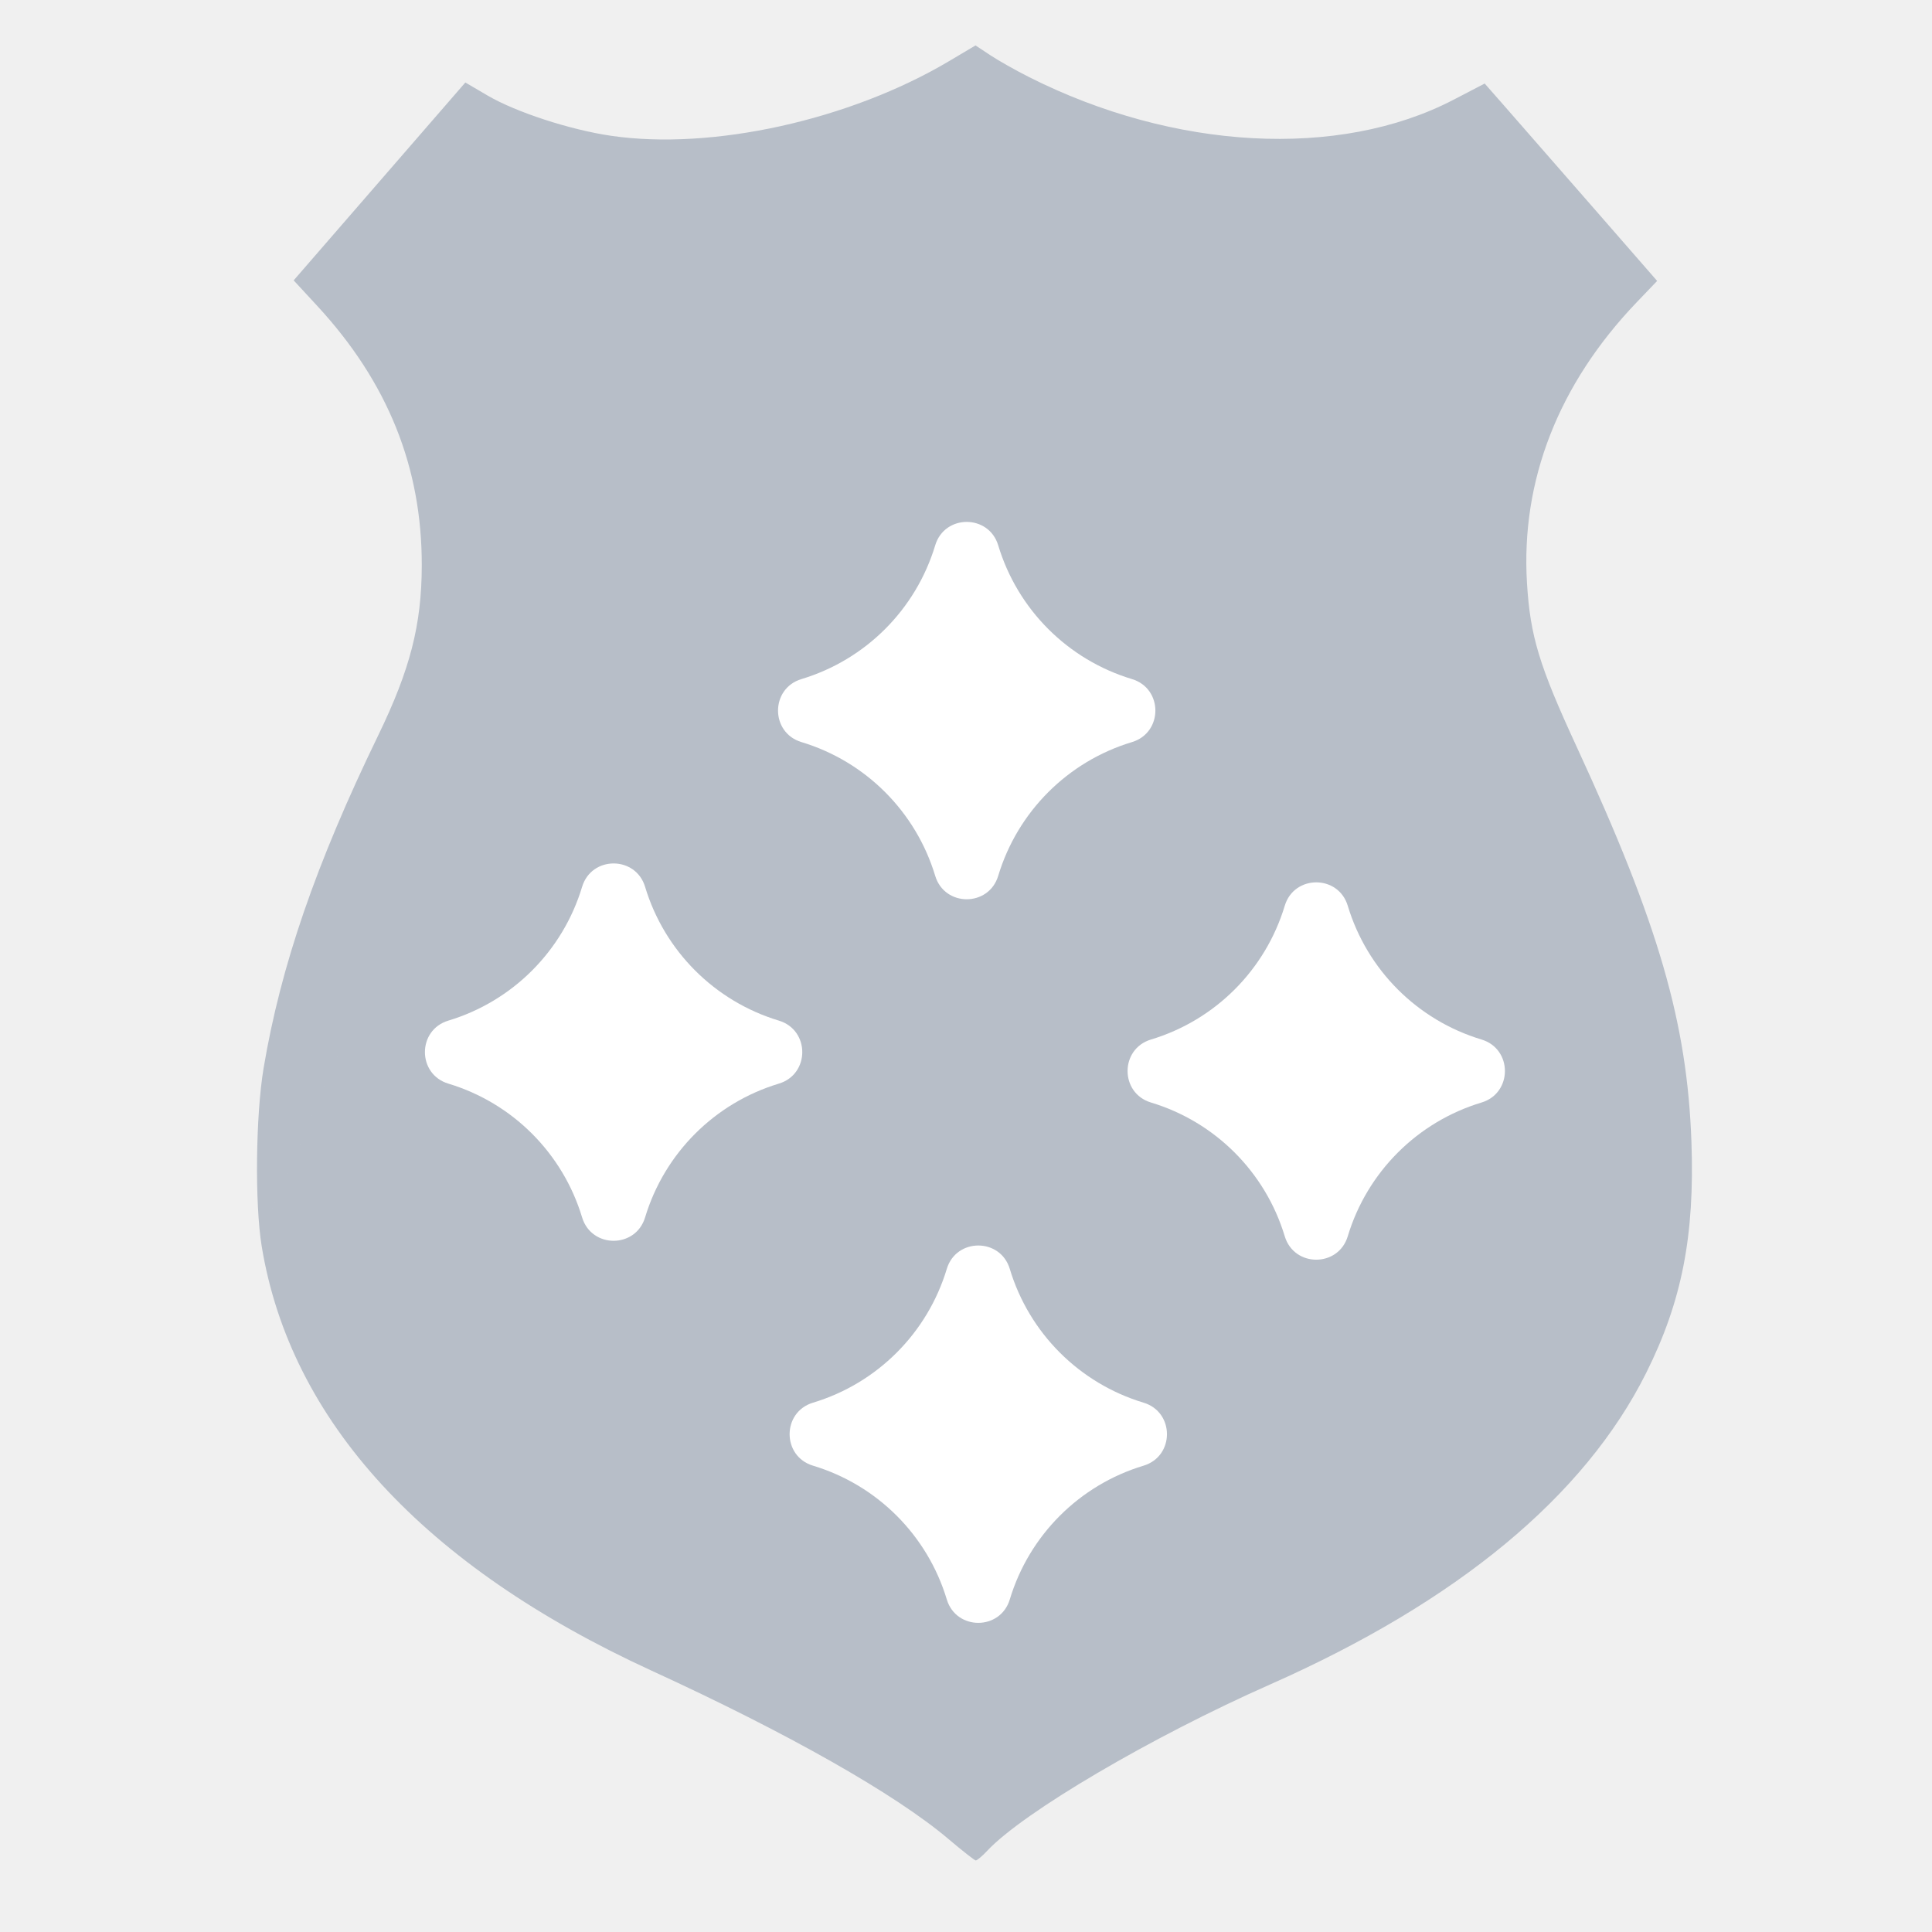
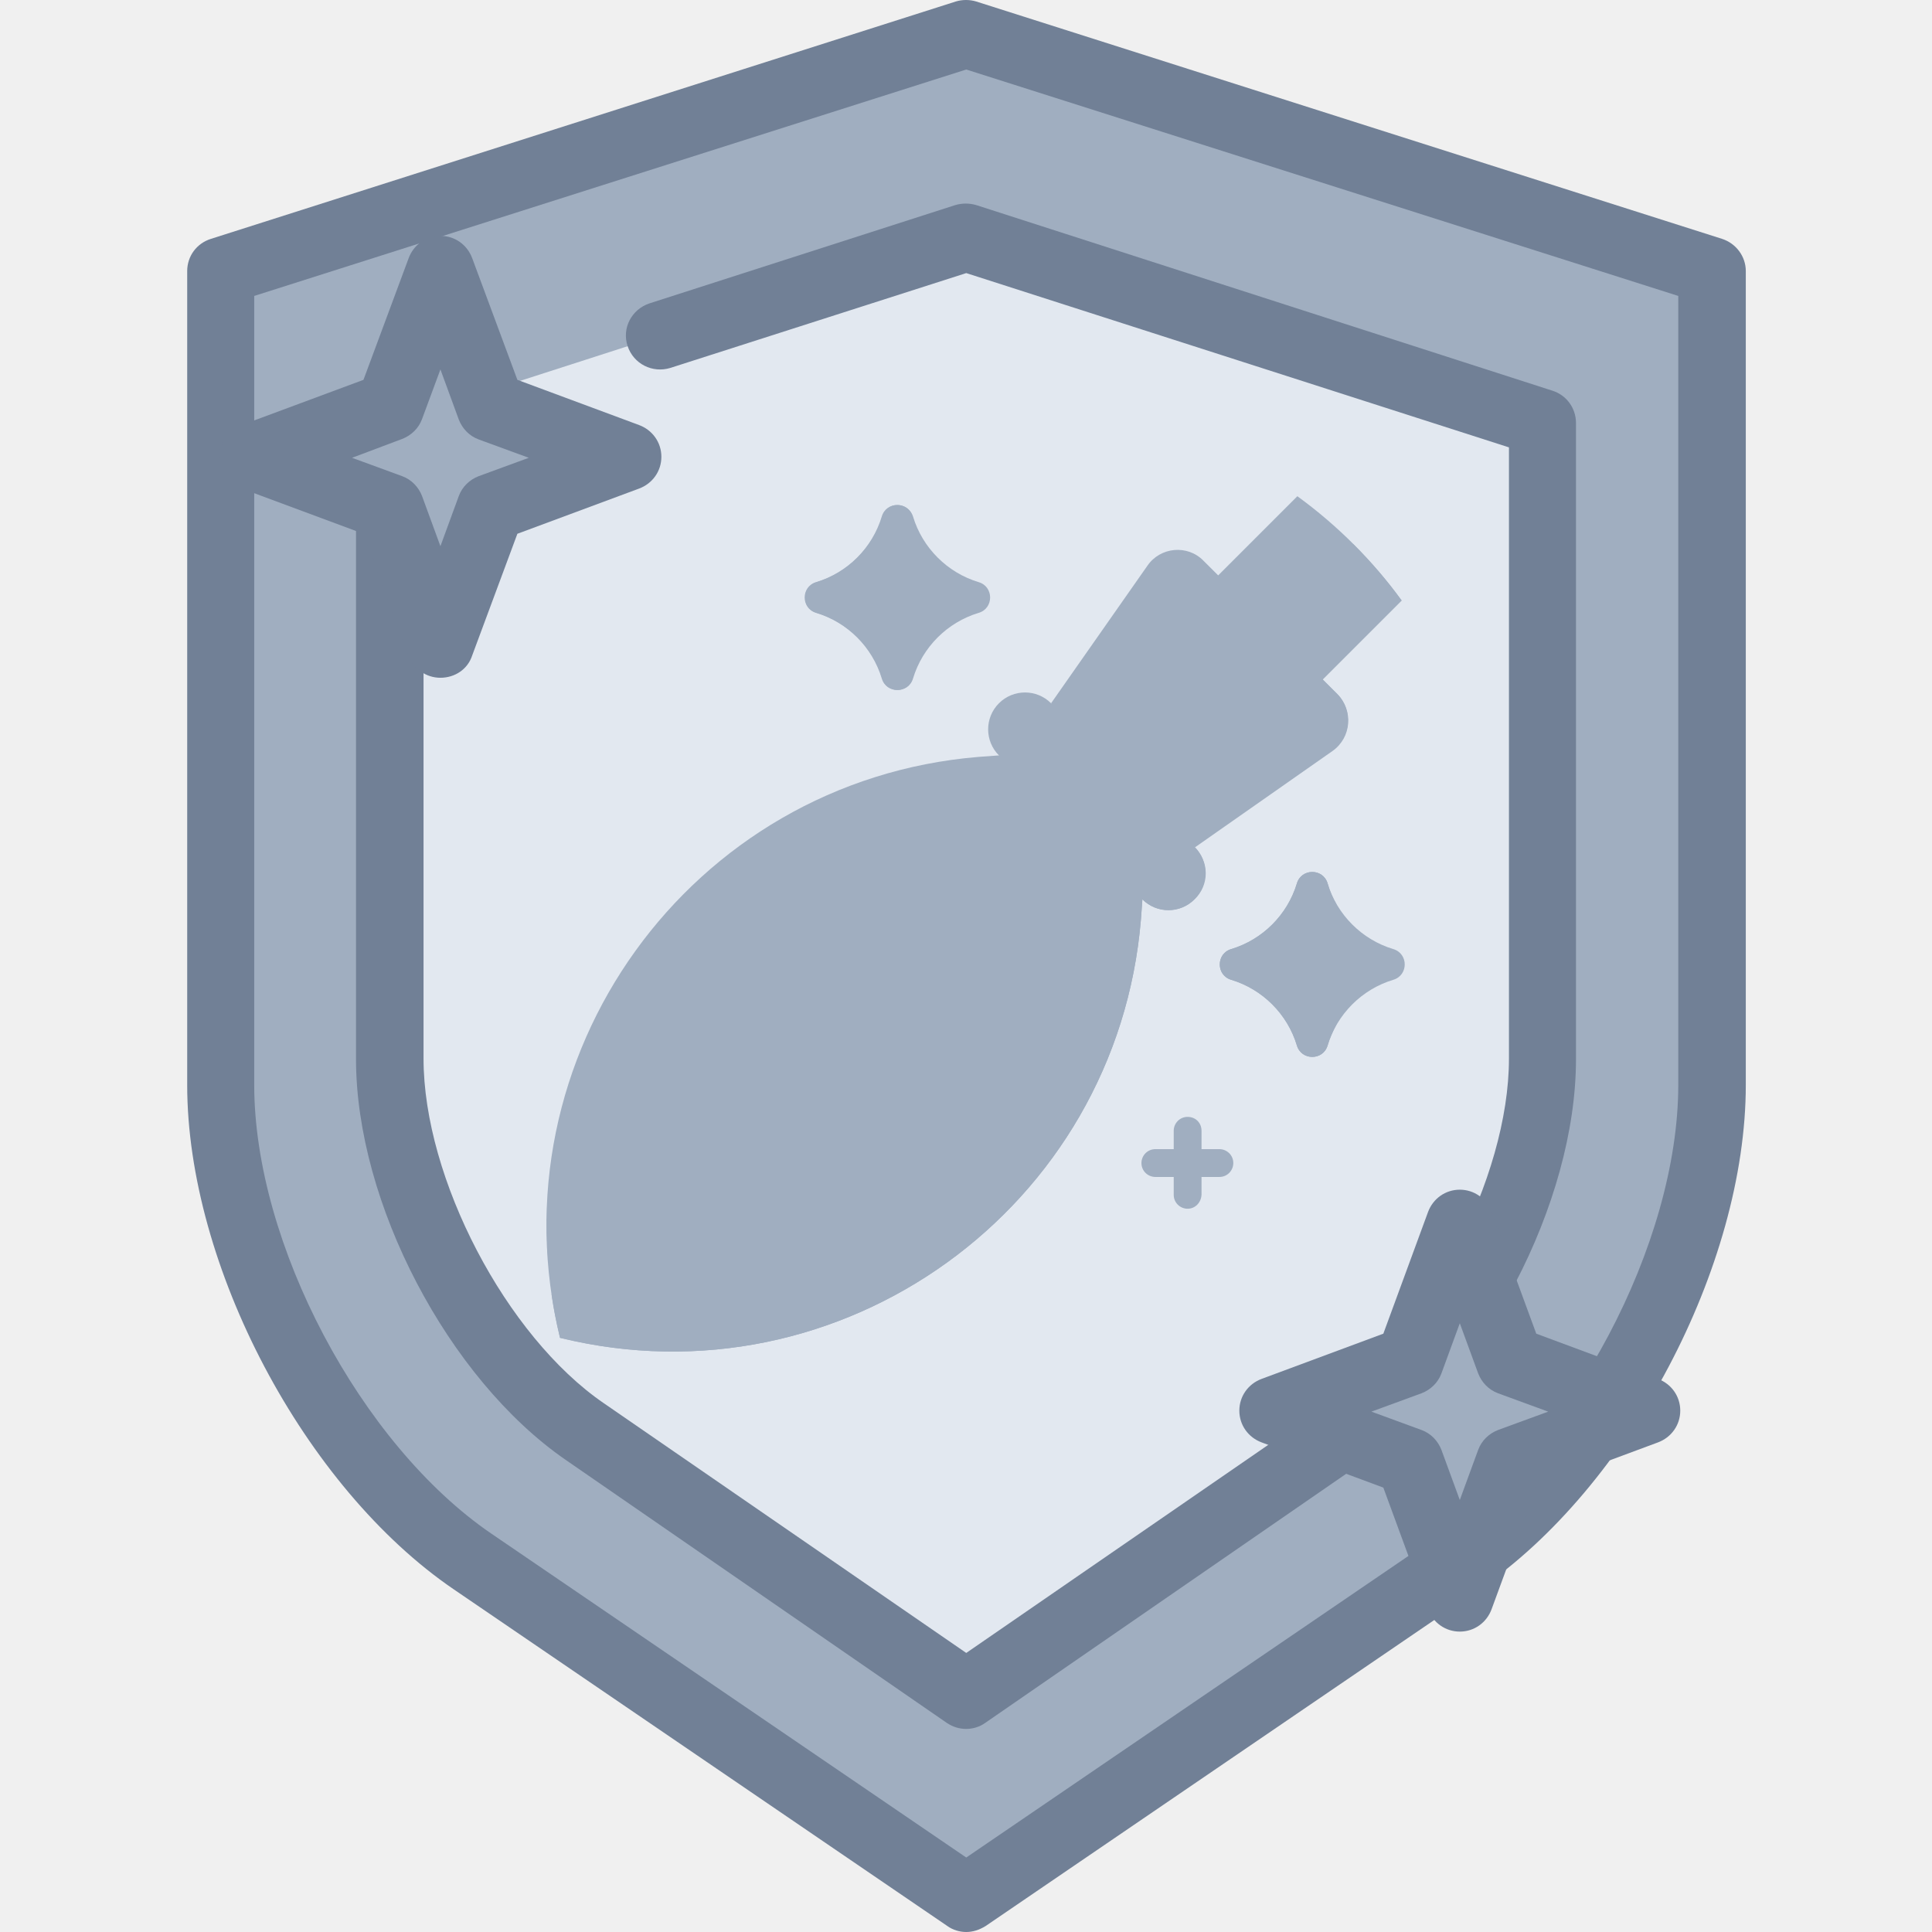
- <svg xmlns="http://www.w3.org/2000/svg" id="Capa_1" enable-background="new 0 0 512 512" height="512" viewBox="0 0 512 512" width="512" version="1.1">
-   <defs id="defs33" />
-   <path style="fill:#b7bec8;stroke-width:1.027" d="M 251.298,487.316 C 237.276,475.448 208.843,459.328 172.713,442.762 112.311,415.067 76.919,376.539 69.348,330.237 67.506,318.972 67.759,295.551 69.859,283.05 c 4.545,-27.065 13.882,-54.18 30.34,-88.105 8.494,-17.509 11.534,-29.325 11.576,-44.986 0.069,-26.105 -8.995,-48.642 -27.715,-68.908 l -6.236,-6.751 22.748,-26.219 22.748,-26.219 5.869,3.44 c 7.538,4.418 21.88,9.095 32.777,10.688 26.735,3.909 63.243,-4.161 89.565,-19.799 l 6.99,-4.153 3.907,2.586 c 2.149,1.422 6.748,4.02 10.22,5.772 38.528,19.449 82.256,21.8 112.527,6.052 l 8.28,-4.308 5.382,6.12 c 2.96,3.366 13.243,15.135 22.852,26.154 l 17.471,20.034 -5.41,5.651 c -20.72,21.64 -30.734,47.254 -29.085,74.388 0.857,14.096 3.211,21.857 13.157,43.387 21.733,47.042 29.304,73.106 30.427,104.757 0.881,24.843 -2.527,42.256 -11.973,61.165 -16.354,32.737 -50.039,60.648 -99.704,82.612 -31.432,13.901 -65.367,33.85 -74.922,44.044 -1.37,1.462 -2.757,2.626 -3.082,2.588 -0.325,-0.038 -3.597,-2.613 -7.269,-5.722 z M 119.049,210.061 c -85.502,201.293 -42.751,100.646 0,0 z" id="path4567" />
-   <path style="fill:#ffffff" d="m 348.821,233.831 c -3.551,0 -7.101,2.068 -8.348,6.203 -5.128,17.012 -18.438,30.322 -35.449,35.449 -8.271,2.493 -8.271,14.204 0,16.697 17.012,5.128 30.322,18.438 35.449,35.449 2.493,8.271 14.202,8.271 16.695,0 5.128,-17.012 18.438,-30.322 35.449,-35.449 8.271,-2.493 8.271,-14.204 0,-16.697 -17.012,-5.128 -30.322,-18.438 -35.449,-35.449 -1.246,-4.136 -4.797,-6.203 -8.348,-6.203 z" id="path18" />
-   <path style="fill:#ffffff" d="m 256.188,138.312 c -3.551,0 -7.101,2.068 -8.348,6.203 -5.128,17.012 -18.438,30.322 -35.449,35.449 -8.271,2.493 -8.271,14.204 0,16.697 17.012,5.128 30.322,18.438 35.449,35.449 2.493,8.271 14.202,8.271 16.695,0 5.128,-17.012 18.438,-30.322 35.449,-35.449 8.271,-2.493 8.271,-14.204 0,-16.697 -17.012,-5.128 -30.322,-18.438 -35.449,-35.449 -1.246,-4.136 -4.797,-6.203 -8.348,-6.203 z" id="path18-6" />
-   <path style="fill:#ffffff" d="m 259.257,330.07 c -3.551,0 -7.101,2.068 -8.348,6.203 -5.128,17.012 -18.438,30.322 -35.449,35.449 -8.271,2.493 -8.271,14.204 0,16.697 17.012,5.128 30.322,18.438 35.449,35.449 2.493,8.271 14.202,8.271 16.695,0 5.128,-17.012 18.438,-30.322 35.449,-35.449 8.271,-2.493 8.271,-14.204 0,-16.697 -17.012,-5.128 -30.322,-18.438 -35.449,-35.449 -1.246,-4.136 -4.797,-6.203 -8.348,-6.203 z" id="path18-7" />
-   <path style="fill:#ffffff" d="m 162.611,228.822 c -3.551,0 -7.101,2.068 -8.348,6.203 -5.128,17.012 -18.438,30.322 -35.449,35.449 -8.271,2.493 -8.271,14.204 0,16.697 17.012,5.128 30.322,18.438 35.449,35.449 2.493,8.271 14.202,8.271 16.695,0 5.128,-17.012 18.438,-30.322 35.449,-35.449 8.271,-2.493 8.271,-14.204 0,-16.697 -17.012,-5.128 -30.322,-18.438 -35.449,-35.449 -1.246,-4.136 -4.797,-6.203 -8.348,-6.203 z" id="path18-5" />
+ <svg xmlns="http://www.w3.org/2000/svg" version="1.1" id="Capa_1" x="0px" y="0px" viewBox="0 0 389.1 389.1" style="enable-background:new 0 0 389.1 389.1;" xml:space="preserve">
+   <defs id="defs99" />
+   <style type="text/css" id="style2">
+ 	.st0{fill:#B2B7FF;}
+ 	.st1{fill:#5661B3;}
+ 	.st2{fill:#FFFFFF;}
+ 	.st3{fill:#F6993F;}
+ 	.st4{fill:#6574CD;}
+ 	.st5{fill:#DE751F;}
+ 	.st6{fill:#30144A;}
+ 	.st7{fill:#BEC8F7;}
+ 	.st8{fill:#F9BA8F;}
+ 	.st9{fill:#FCAD6D;}
+ 	.st10{fill:#665364;}
+ 	.st11{fill:#543E5B;}
+ 	.st12{fill:#422953;}
+ 	.st13{fill:#F9D0B4;}
+ 	.st14{fill:#E9EFFF;}
+ 	.st15{fill:#DAE2FE;}
+ </style>
+   <path class="st0" d="M44.4,54.6L194.6,6.8l150.2,47.8v163.9c0,33.9-22.7,76.9-50.7,96l-99.4,67.8l-99.4-67.8  c-28-19.1-50.7-62.1-50.7-96L44.4,54.6L44.4,54.6z" id="path4" style="fill:#a0aec0;fill-opacity:1" />
+   <path class="st1" d="M194.6,389.1c-1.3,0-2.7-0.4-3.8-1.2l-99.4-67.8c-30.1-20.5-53.7-65.2-53.7-101.6V54.6c0-3,1.9-5.6,4.8-6.5  L192.5,0.3c1.3-0.4,2.8-0.4,4.1,0l150.2,47.8c2.8,0.9,4.8,3.5,4.8,6.5v163.9c0,36.5-23.6,81.1-53.7,101.6l-99.4,67.8  C197.2,388.7,195.9,389.1,194.6,389.1z M51.2,59.6v158.9c0,31.9,21.4,72.4,47.8,90.4l95.6,65.2l95.6-65.2  c26.3-18,47.8-58.5,47.8-90.4V59.6L194.6,14L51.2,59.6z" id="path6" style="fill:#718096;fill-opacity:1" />
+   <path class="st2" d="M133,67.6l61.6-19.8l116.1,37.4v128.1c0,26.5-17.6,60.1-39.2,75.1l-76.8,53l-76.8-53  c-21.7-14.9-39.2-48.6-39.2-75.1V85.1" id="path8" style="fill:#e2e8f0;fill-opacity:1" />
+   <path class="st1" d="M194.6,348.2c-1.4,0-2.7-0.4-3.9-1.2l-76.8-53c-23.6-16.3-42.2-51.7-42.2-80.7V85.1c0-3.8,3.1-6.8,6.8-6.8  s6.8,3.1,6.8,6.8v128.1c0,24.1,16.6,55.9,36.3,69.4l73,50.3l73-50.3c19.7-13.6,36.3-45.4,36.3-69.4V90.1L194.6,55L135,74.1  c-3.6,1.1-7.4-0.8-8.6-4.4c-1.2-3.6,0.8-7.4,4.4-8.6l61.6-19.8c1.4-0.4,2.8-0.4,4.2,0l116.1,37.4c2.8,0.9,4.7,3.5,4.7,6.5v128.1  c0,28.9-18.5,64.4-42.2,80.7l-76.8,53C197.3,347.8,195.9,348.2,194.6,348.2z" id="path10" style="fill:#718096;fill-opacity:1" />
+   <polygon class="st3" points="88.7,54.6 98.9,82 126.3,92.2 98.9,102.3 88.7,129.7 78.6,102.3 51.2,92.2 78.6,82 " id="polygon12" style="fill:#a0aec0;fill-opacity:1" />
+   <path class="st4" d="M88.7,136.5c-2.9,0-5.4-1.8-6.4-4.5l-9.1-24.5l-24.5-9.1c-2.7-1-4.5-3.5-4.5-6.4s1.8-5.4,4.5-6.4l24.5-9.1  l9.1-24.5c1-2.7,3.5-4.5,6.4-4.5s5.4,1.8,6.4,4.5l9.1,24.5l24.5,9.1c2.7,1,4.5,3.5,4.5,6.4s-1.8,5.4-4.5,6.4l-24.5,9.1l-9.1,24.5  C94.2,134.8,91.6,136.5,88.7,136.5z M70.9,92.2L81,95.9c1.9,0.7,3.3,2.2,4,4l3.7,10.1l3.7-10.1c0.7-1.9,2.2-3.3,4-4l10.1-3.7  l-10.1-3.7c-1.9-0.7-3.3-2.2-4-4l-3.7-10.1L85,84.4c-0.7,1.9-2.2,3.3-4,4L70.9,92.2z" id="path14" style="fill:#718096;fill-opacity:1" />
+   <polygon class="st3" points="294,246.7 304.2,274.1 331.6,284.3 304.2,294.4 294,321.8 283.9,294.4 256.5,284.3 283.9,274.1 " id="polygon16" style="fill:#4a5568;fill-opacity:1" />
+   <path style="opacity:0;fill:#a0aec0;fill-opacity:1;stroke-width:1.166" d="m 303.798,252.23 c -0.432,-1.72 -1.784,-5.195 -3.005,-7.722 -1.447,-2.996 -1.872,-5.255 -1.221,-6.491 0.549,-1.043 1.858,-5.831 2.909,-10.64 1.666,-7.624 1.869,-17.01 1.588,-73.289 L 303.747,89.543 249.142,71.998 194.536,54.453 l -29.492,9.518 c -30.047,9.697 -34.052,10.587 -36.52,8.119 -1.921,-1.921 -1.76,-7.342 0.269,-9.026 2.295,-1.905 62.337,-21.049 65.95,-21.028 4.564,0.026 117.748,36.92 120.273,39.205 2.19,1.982 2.242,4.07 1.836,73.797 -0.376,64.537 -0.626,72.455 -2.484,78.687 -2.904,9.739 -7.78,21.633 -8.868,21.633 -0.503,0 -1.269,-1.407 -1.7,-3.127 z" id="path914" />
+   <path style="opacity:0;fill:#a0aec0;fill-opacity:1;stroke-width:1.166" d="M 156.301,305.997 C 135.478,291.591 116.411,277.845 113.93,275.45 107.132,268.891 99.625,257.875 94.552,247.015 86.528,229.838 86.321,228.144 86.321,179.702 V 136.443 h 2.772 c 3.924,0 5.357,-2.171 10.677,-16.177 l 4.705,-12.386 12.34,-4.663 c 14.28,-5.396 16.14,-6.679 16.14,-11.135 0,-4.666 -2.107,-6.246 -14.008,-10.503 -5.803,-2.076 -10.764,-4.12 -11.026,-4.542 -0.261,-0.422 3.661,-2.124 8.715,-3.781 8.994,-2.949 9.233,-2.966 11.186,-0.807 1.098,1.213 3.116,2.205 4.486,2.205 1.369,0 15.584,-4.195 31.588,-9.323 16.004,-5.128 29.623,-9.349 30.264,-9.381 0.641,-0.032 25.449,7.693 55.129,17.165 l 53.963,17.223 -0.373,68.228 c -0.342,62.486 -0.554,68.787 -2.521,74.873 -1.995,6.171 -2.367,6.603 -5.208,6.048 -1.683,-0.328 -3.962,0.091 -5.064,0.933 -1.102,0.841 -4.25,7.476 -6.995,14.744 l -4.991,13.214 -13.285,5.061 c -7.307,2.783 -13.725,5.755 -14.264,6.605 -1.674,2.641 -1.114,6.691 1.253,9.058 2.247,2.247 1.989,2.46 -27.454,22.734 -16.347,11.256 -29.827,20.44 -29.956,20.409 -0.129,-0.031 -17.271,-11.843 -38.093,-26.249 z M 218.059,281.985 c 33.025,-8.303 58.993,-34.582 67.783,-68.597 3.141,-12.153 3.097,-32.242 -0.097,-44.884 -6.54,-25.886 -24.326,-48.303 -48.131,-60.667 -36.373,-18.891 -80.353,-12.088 -109.356,16.916 -28.309,28.309 -35.64,72.063 -18.002,107.447 9.84,19.741 23.635,33.492 43.1,42.965 20.985,10.212 42.284,12.458 64.703,6.821 z" id="path916" />
+   <polygon transform="translate(205.3,192.1)" class="st3" points="78.6,102.3 51.2,92.2 78.6,82 88.7,54.6 98.9,82 126.3,92.2 98.9,102.3 88.7,129.7 " id="polygon12-6" style="fill:#a0aec0;fill-opacity:1" />
+   <path class="st4" d="M294,328.6c-2.9,0-5.4-1.8-6.4-4.5l-9-24.5l-24.5-9.1c-2.7-1-4.5-3.5-4.5-6.4s1.8-5.4,4.5-6.4l24.5-9.1l9-24.5  c1-2.7,3.5-4.5,6.4-4.5s5.4,1.8,6.4,4.5l9,24.5l24.5,9.1c2.7,1,4.5,3.5,4.5,6.4s-1.8,5.4-4.5,6.4l-24.5,9.1l-9,24.5  C299.4,326.8,296.9,328.6,294,328.6z M276.2,284.3l10.1,3.7c1.9,0.7,3.3,2.2,4,4l3.7,10.1l3.7-10.1c0.7-1.9,2.2-3.3,4-4l10.1-3.7  l-10.1-3.7c-1.9-0.7-3.3-2.2-4-4l-3.7-10.1l-3.7,10.1c-0.7,1.9-2.2,3.3-4,4L276.2,284.3z" id="path18" style="fill:#718096;fill-opacity:1" />
+   <path class="st6" d="m 261.284,99.936 -50.9,50.9 21,21 50.9,-50.9 c -5.8,-8 -12.9,-15.1 -21,-21 z" id="path22" style="fill:#a0aec0;fill-opacity:1" />
+   <path class="st7" d="m 272.584,109.636 -51.7,51.7 10.5,10.5 50.9,-50.9 c -2.9,-4 -6.1,-7.7 -9.7,-11.3 z" id="path24" style="fill:#a0aec0;fill-opacity:1" />
+   <path class="st8" d="m 231.084,113.936 -19.4,27.7 9.2,19.7 19.7,9.2 27.7,-19.4 c 3.8,-2.7 4.3,-8.1 1,-11.4 l -26.9,-26.8 c -3.2,-3.3 -8.7,-2.8 -11.3,1 z" id="path26" style="fill:#a0aec0;fill-opacity:1" />
+   <path class="st9" d="m 269.384,139.836 -10.5,-10.5 c 3.3,3.3 2.8,8.7 -1,11.4 l -27.7,19.4 -4.9,3.3 15.4,7.2 27.7,-19.4 c 3.8,-2.7 4.2,-8.1 1,-11.4 z" id="path28" style="fill:#a0aec0;fill-opacity:1" />
+   <path class="st8" d="m 229.784,185.136 0.3,-4.1 -9.2,-19.7 -19.7,-9.2 -4.1,0.3 c -58.1,4.8 -98.1,60.4 -84.3,117 56.6,13.9 112.2,-26.2 117,-84.3 z" id="path30" style="fill:#a0aec0;fill-opacity:1" />
+   <g transform="translate(8.384453,-6.864183)" id="g38" style="fill:#a0aec0;fill-opacity:1">
+     <path class="st9" d="m 221.4,192 0.3,-4.1 -9.2,-19.7 -1,-0.5 -0.3,9.7 -0.3,4.1 c -4.5,55.1 -54.7,93.9 -108.2,86 0.4,2.9 1,5.9 1.7,8.8 56.6,13.9 112.2,-26.2 117,-84.3 z" id="path32" style="fill:#a0aec0;fill-opacity:1" />
+     <path class="st9" d="m 203,173.6 0.3,-4.1 -3.3,-7.2 -7.2,-3.3 v 0 l -0.3,4.1 c -4,49 -44.2,85.2 -90.7,87 -0.1,3.4 -0.1,6.9 0.2,10.4 50.6,3.6 96.6,-34.2 101,-86.9 z" id="path34" style="fill:#a0aec0;fill-opacity:1" />
+     <path class="st9" d="m 119.5,232.4 c 7.5,-26.7 28.5,-47.9 55.4,-55.4 -7.5,26.8 -28.7,47.9 -55.4,55.4 z" id="path36" style="fill:#a0aec0;fill-opacity:1" />
+   </g>
+   <path class="st6" d="m 230.084,181.136 -28.9,-29 c -2.9,-2.9 -2.9,-7.6 0,-10.5 2.9,-2.9 7.6,-2.9 10.5,0 l 28.9,28.9 c 2.9,2.9 2.9,7.6 0,10.5 -2.9,3 -7.6,3 -10.5,0.1 z" id="path40" style="fill:#a0aec0;fill-opacity:1" />
+   <path class="st7" d="m 240.584,170.636 -10.5,-10.5 c 2.9,2.9 2.9,7.6 0,10.5 -2.9,2.9 -7.6,2.9 -10.5,0 l 10.5,10.5 c 2.9,2.9 7.6,2.9 10.5,0 3,-2.9 3,-7.6 0,-10.5 z" id="path42" style="fill:#a0aec0;fill-opacity:1" />
+   <path class="st10" d="m 245.584,237.036 h -12.9 c -1.5,0 -2.8,-1.2 -2.8,-2.8 0,-1.5 1.2,-2.8 2.8,-2.8 h 12.9 c 1.5,0 2.8,1.2 2.8,2.8 0,1.5 -1.2,2.8 -2.8,2.8 z" id="path44" style="fill:#a0aec0;fill-opacity:1" />
+   <path class="st10" d="m 239.184,243.436 c -1.5,0 -2.8,-1.2 -2.8,-2.8 v -12.9 c 0,-1.5 1.2,-2.8 2.8,-2.8 1.6,0 2.8,1.2 2.8,2.8 v 12.9 c -0.1,1.6 -1.3,2.8 -2.8,2.8 z" id="path46" style="fill:#a0aec0;fill-opacity:1" />
+   <path class="st10" d="m 183.884,104.036 c 1.9,6.3 6.9,11.3 13.2,13.2 3.1,0.9 3.1,5.3 0,6.2 -6.3,1.9 -11.3,6.9 -13.2,13.2 -0.9,3.1 -5.3,3.1 -6.2,0 -1.9,-6.3 -6.9,-11.3 -13.2,-13.2 -3.1,-0.9 -3.1,-5.3 0,-6.2 6.3,-1.9 11.3,-6.9 13.2,-13.2 0.9,-3.1 5.2,-3.1 6.2,0 z" id="path48" style="fill:#a0aec0;fill-opacity:1" />
+   <path class="st11" d="m 180.684,120.336 c 0,-4.8 1.8,-9.1 4.7,-12.4 -0.7,-1.2 -1.2,-2.5 -1.6,-3.9 -0.9,-3.1 -5.3,-3.1 -6.2,0 -1.9,6.3 -6.9,11.3 -13.2,13.2 -3.1,0.9 -3.1,5.3 0,6.2 6.3,1.9 11.3,6.9 13.2,13.2 0.9,3.1 5.3,3.1 6.2,0 0.4,-1.4 1,-2.7 1.6,-3.9 -2.9,-3.3 -4.7,-7.7 -4.7,-12.4 z" id="path50" style="fill:#a0aec0;fill-opacity:1" />
+   <path class="st10" d="m 267.384,177.936 c 1.9,6.3 6.9,11.3 13.2,13.2 3.1,0.9 3.1,5.3 0,6.2 -6.3,1.9 -11.3,6.9 -13.2,13.2 -0.9,3.1 -5.3,3.1 -6.2,0 -1.9,-6.3 -6.9,-11.3 -13.2,-13.2 -3.1,-0.9 -3.1,-5.3 0,-6.2 6.3,-1.9 11.3,-6.9 13.2,-13.2 0.9,-3.1 5.3,-3.1 6.2,0 z" id="path52" style="fill:#a0aec0;fill-opacity:1" />
+   <path class="st11" d="m 264.284,194.236 c 0,-4.8 1.8,-9.1 4.7,-12.4 -0.7,-1.2 -1.2,-2.5 -1.6,-3.9 -0.9,-3.1 -5.3,-3.1 -6.2,0 -1.9,6.3 -6.9,11.3 -13.2,13.2 -3.1,0.9 -3.1,5.3 0,6.2 6.3,1.9 11.3,6.9 13.2,13.2 0.9,3.1 5.3,3.1 6.2,0 0.4,-1.4 1,-2.7 1.6,-3.9 -2.9,-3.3 -4.7,-7.6 -4.7,-12.4 z" id="path54" style="fill:#a0aec0;fill-opacity:1" />
</svg>
